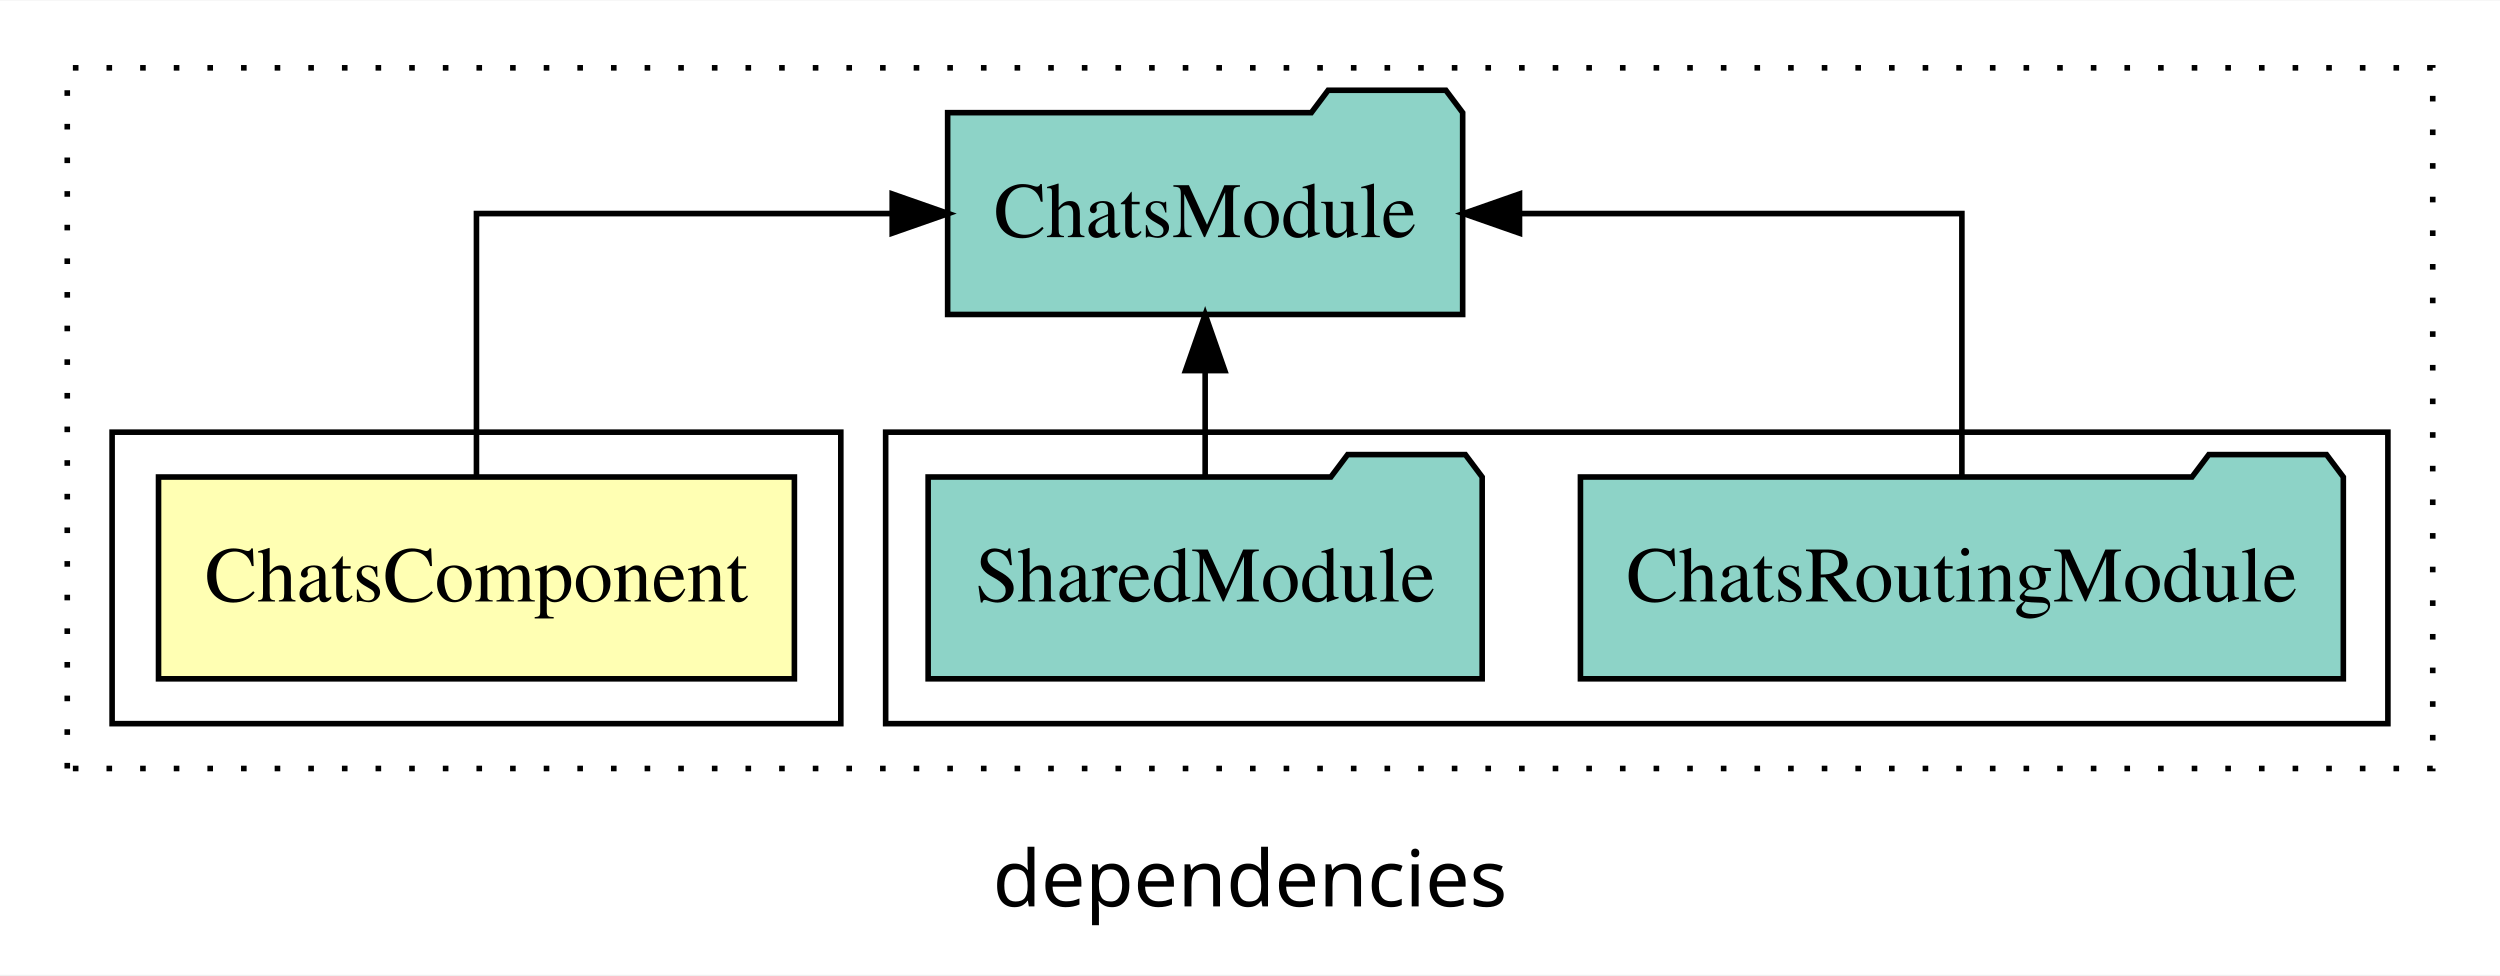
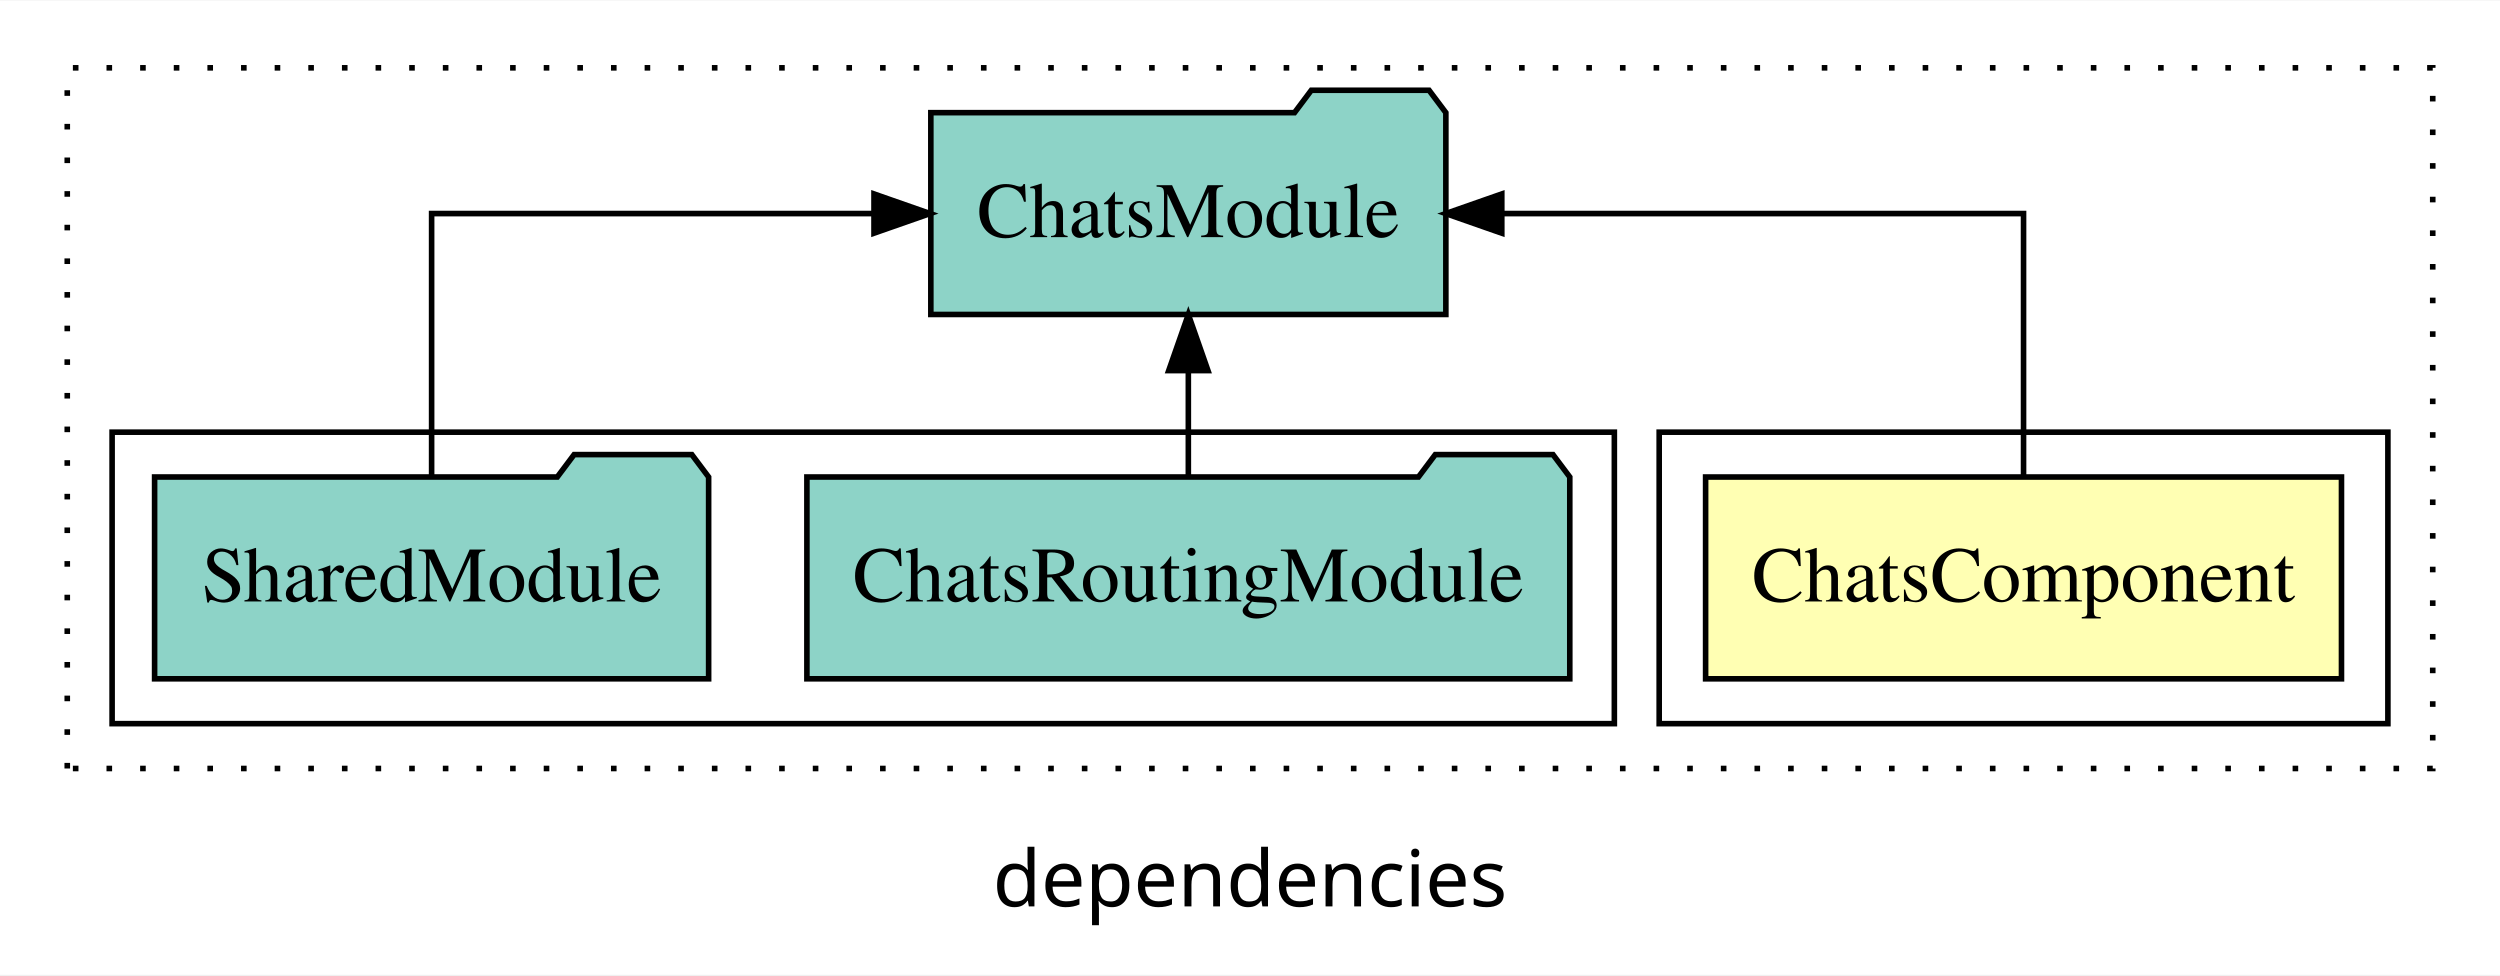
<svg xmlns="http://www.w3.org/2000/svg" width="446pt" height="174pt" viewBox="0.00 0.00 446.00 173.80">
  <g id="graph0" class="graph" transform="scale(1 1) rotate(0) translate(4 169.8)">
    <polygon fill="white" stroke="transparent" points="-4,4 -4,-169.8 442,-169.8 442,4 -4,4" />
    <text text-anchor="middle" x="219" y="-8.2" font-family="sans-serif" font-size="14.00">dependencies</text>
    <g id="clust1" class="cluster">
      <polygon fill="none" stroke="black" stroke-dasharray="1,5" points="8,-32.8 8,-157.8 430,-157.8 430,-32.8 8,-32.8" />
    </g>
+     <g id="clust2" class="cluster">
+       <polygon fill="none" stroke="black" points="292,-40.8 292,-92.8 422,-92.8 422,-40.8 292,-40.8" />
+     </g>
    <g id="clust4" class="cluster">
-       <polygon fill="none" stroke="black" points="154,-40.8 154,-92.8 422,-92.8 422,-40.8 154,-40.8" />
-     </g>
-     <g id="clust2" class="cluster">
-       <polygon fill="none" stroke="black" points="16,-40.8 16,-92.8 146,-92.8 146,-40.8 16,-40.8" />
+       <polygon fill="none" stroke="black" points="16,-40.8 16,-92.8 284,-92.8 284,-40.8 16,-40.8" />
    </g>
    <g id="node1" class="node">
-       <polygon fill="#ffffb3" stroke="black" points="137.72,-84.8 24.28,-84.8 24.28,-48.8 137.72,-48.8 137.72,-84.8" />
-       <text text-anchor="middle" x="81" y="-62.6" font-family="Times,serif" font-size="14.00">ChatsComponent</text>
+       <polygon fill="#ffffb3" stroke="black" points="413.72,-84.8 300.28,-84.8 300.28,-48.8 413.72,-48.8 413.72,-84.8" />
+       <text text-anchor="middle" x="357" y="-62.6" font-family="Times,serif" font-size="14.00">ChatsComponent</text>
    </g>
    <g id="node2" class="node">
-       <polygon fill="#8dd3c7" stroke="black" points="256.94,-149.8 253.94,-153.8 232.94,-153.8 229.94,-149.8 165.06,-149.8 165.06,-113.8 256.94,-113.8 256.94,-149.8" />
-       <text text-anchor="middle" x="211" y="-127.6" font-family="Times,serif" font-size="14.00">ChatsModule</text>
+       <polygon fill="#8dd3c7" stroke="black" points="253.94,-149.8 250.94,-153.8 229.94,-153.8 226.94,-149.8 162.06,-149.8 162.06,-113.8 253.94,-113.8 253.94,-149.8" />
+       <text text-anchor="middle" x="208" y="-127.6" font-family="Times,serif" font-size="14.00">ChatsModule</text>
    </g>
    <g id="edge1" class="edge">
-       <path fill="none" stroke="black" d="M81,-84.91C81,-104.14 81,-131.8 81,-131.8 81,-131.8 155.17,-131.8 155.17,-131.8" />
-       <polygon fill="black" stroke="black" points="155.17,-135.3 165.17,-131.8 155.17,-128.3 155.17,-135.3" />
+       <path fill="none" stroke="black" d="M357,-84.91C357,-104.14 357,-131.8 357,-131.8 357,-131.8 263.92,-131.8 263.92,-131.8" />
+       <polygon fill="black" stroke="black" points="263.92,-128.3 253.92,-131.8 263.92,-135.3 263.92,-128.3" />
    </g>
    <g id="node3" class="node">
-       <polygon fill="#8dd3c7" stroke="black" points="414.05,-84.8 411.05,-88.8 390.05,-88.8 387.05,-84.8 277.95,-84.8 277.95,-48.8 414.05,-48.8 414.05,-84.8" />
-       <text text-anchor="middle" x="346" y="-62.6" font-family="Times,serif" font-size="14.00">ChatsRoutingModule</text>
+       <polygon fill="#8dd3c7" stroke="black" points="276.05,-84.8 273.05,-88.8 252.05,-88.8 249.05,-84.8 139.95,-84.8 139.95,-48.8 276.05,-48.8 276.05,-84.8" />
+       <text text-anchor="middle" x="208" y="-62.6" font-family="Times,serif" font-size="14.00">ChatsRoutingModule</text>
    </g>
    <g id="edge2" class="edge">
-       <path fill="none" stroke="black" d="M346,-84.91C346,-104.14 346,-131.8 346,-131.8 346,-131.8 267.08,-131.8 267.08,-131.8" />
-       <polygon fill="black" stroke="black" points="267.08,-128.3 257.08,-131.8 267.08,-135.3 267.08,-128.3" />
+       <path fill="none" stroke="black" d="M208,-84.91C208,-84.91 208,-103.79 208,-103.79" />
+       <polygon fill="black" stroke="black" points="204.5,-103.79 208,-113.79 211.5,-103.79 204.5,-103.79" />
    </g>
    <g id="node4" class="node">
-       <polygon fill="#8dd3c7" stroke="black" points="260.42,-84.8 257.42,-88.8 236.42,-88.8 233.42,-84.8 161.58,-84.8 161.58,-48.8 260.42,-48.8 260.42,-84.8" />
-       <text text-anchor="middle" x="211" y="-62.6" font-family="Times,serif" font-size="14.00">SharedModule</text>
+       <polygon fill="#8dd3c7" stroke="black" points="122.42,-84.8 119.42,-88.8 98.42,-88.8 95.42,-84.8 23.58,-84.8 23.58,-48.8 122.42,-48.8 122.42,-84.8" />
+       <text text-anchor="middle" x="73" y="-62.6" font-family="Times,serif" font-size="14.00">SharedModule</text>
    </g>
    <g id="edge3" class="edge">
-       <path fill="none" stroke="black" d="M211,-84.91C211,-84.91 211,-103.79 211,-103.79" />
-       <polygon fill="black" stroke="black" points="207.5,-103.79 211,-113.79 214.5,-103.79 207.5,-103.79" />
+       <path fill="none" stroke="black" d="M73,-84.91C73,-104.14 73,-131.8 73,-131.8 73,-131.8 151.92,-131.8 151.92,-131.8" />
+       <polygon fill="black" stroke="black" points="151.92,-135.3 161.92,-131.8 151.92,-128.3 151.92,-135.3" />
    </g>
  </g>
</svg>
